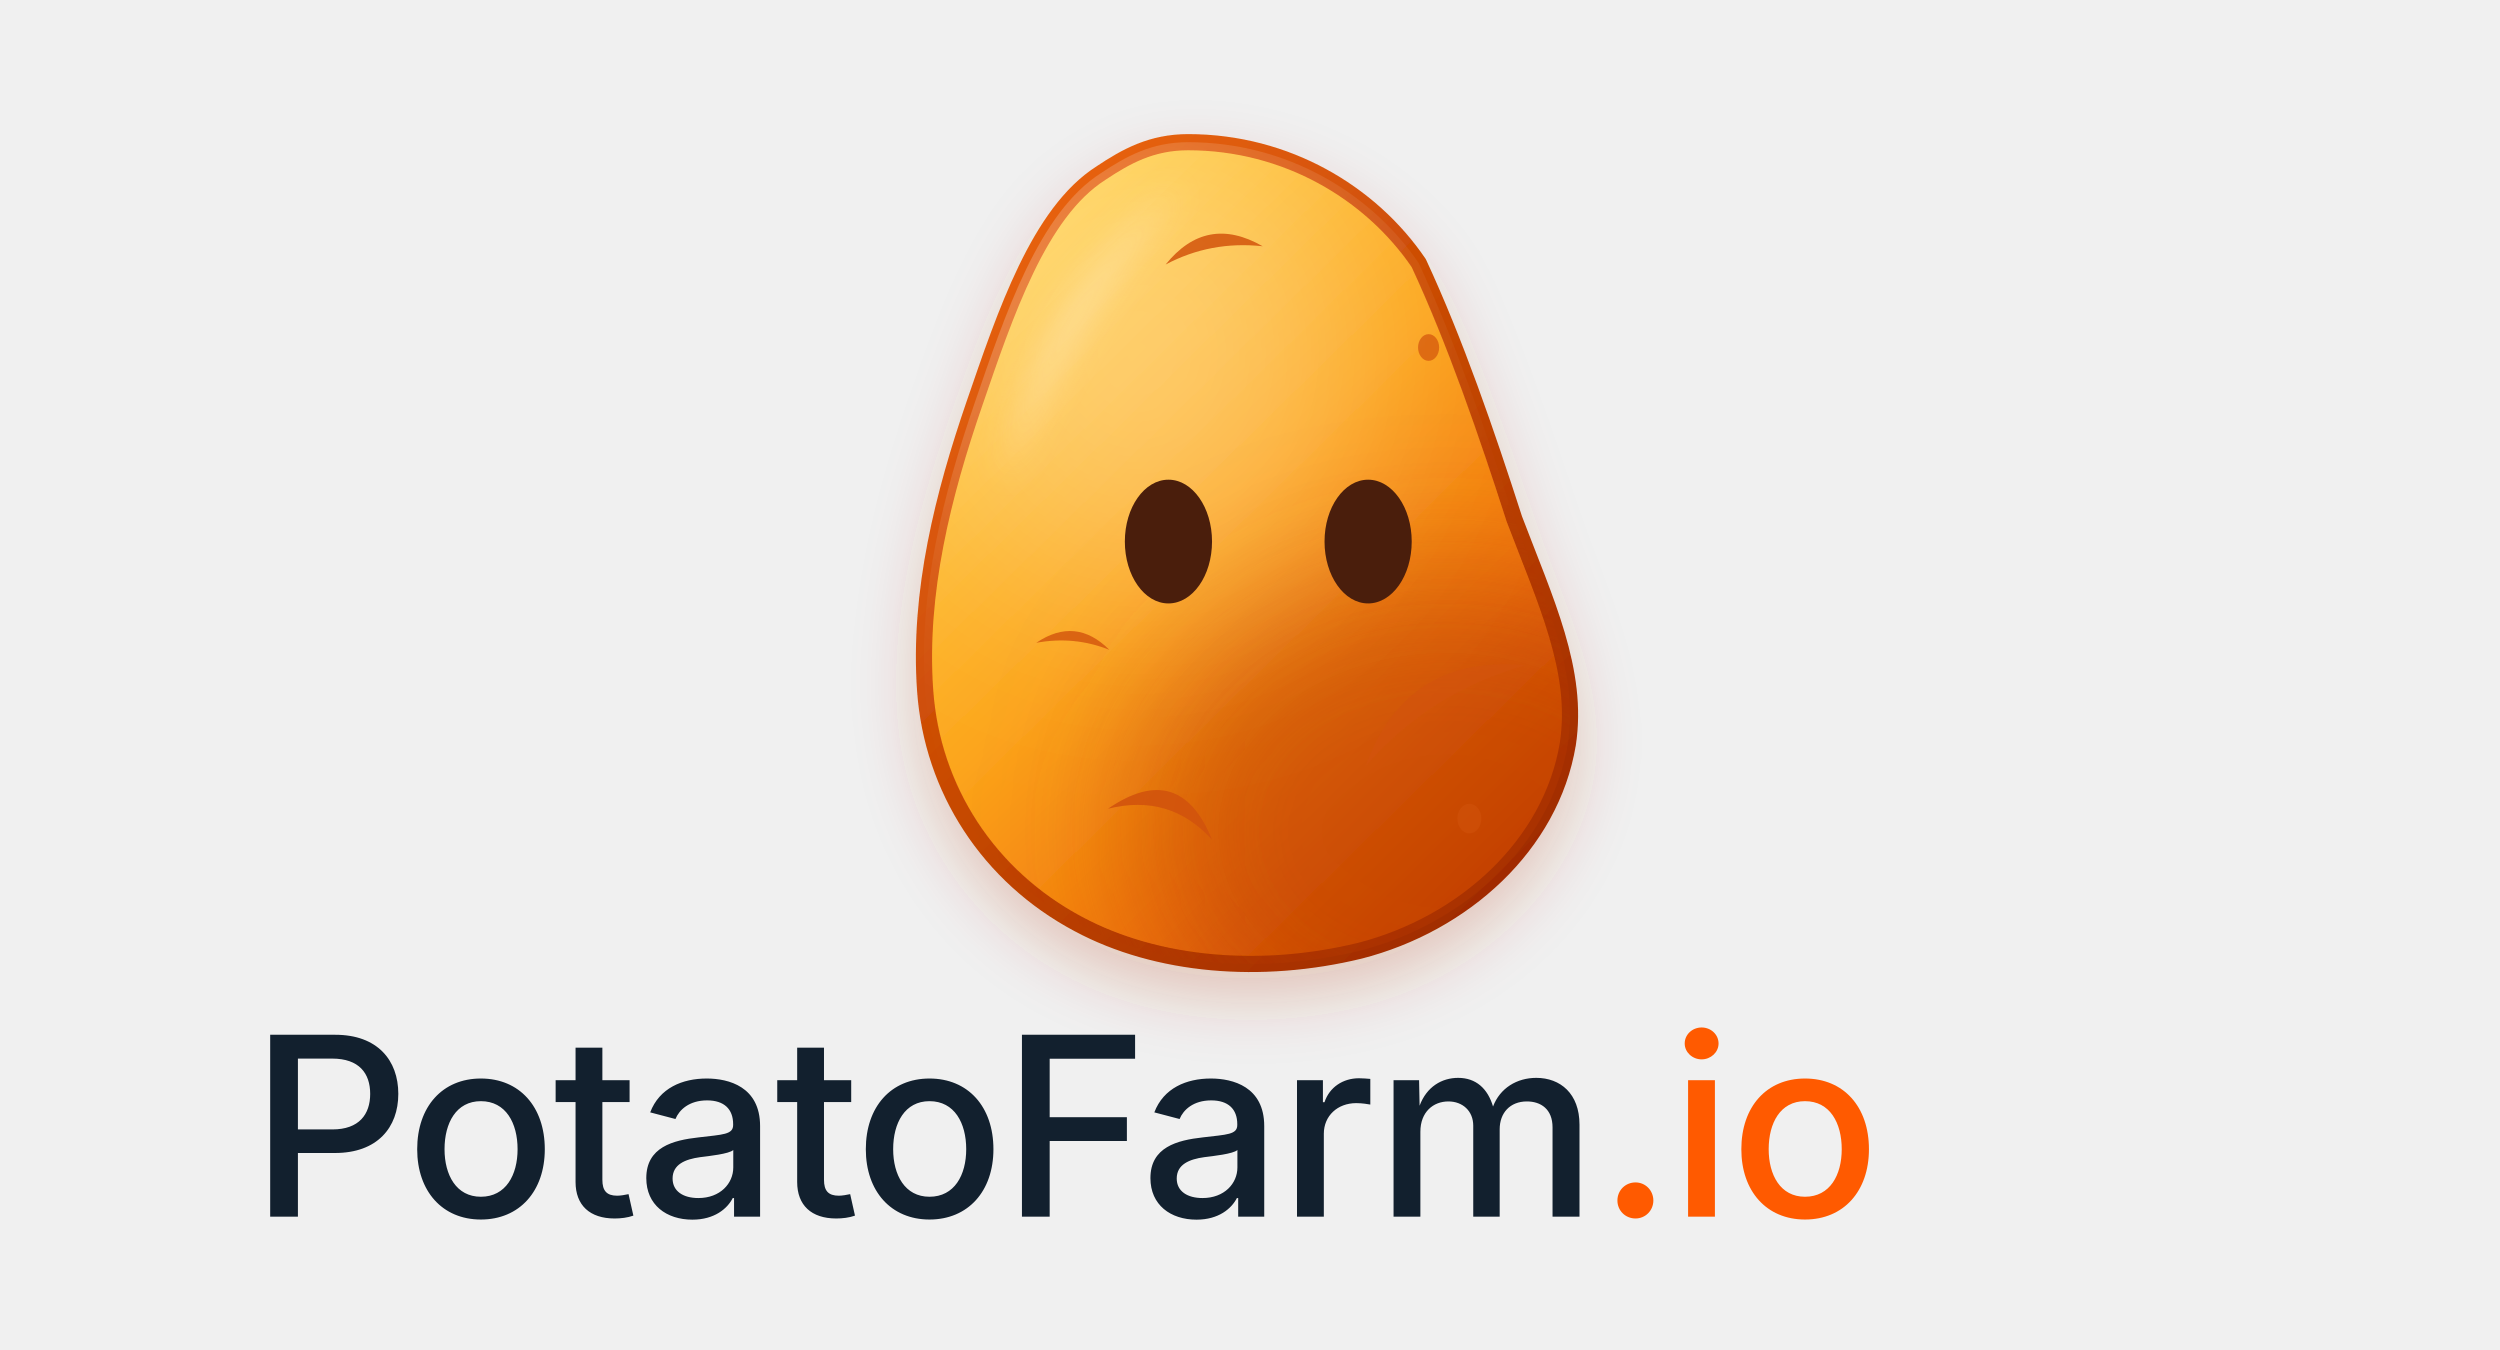
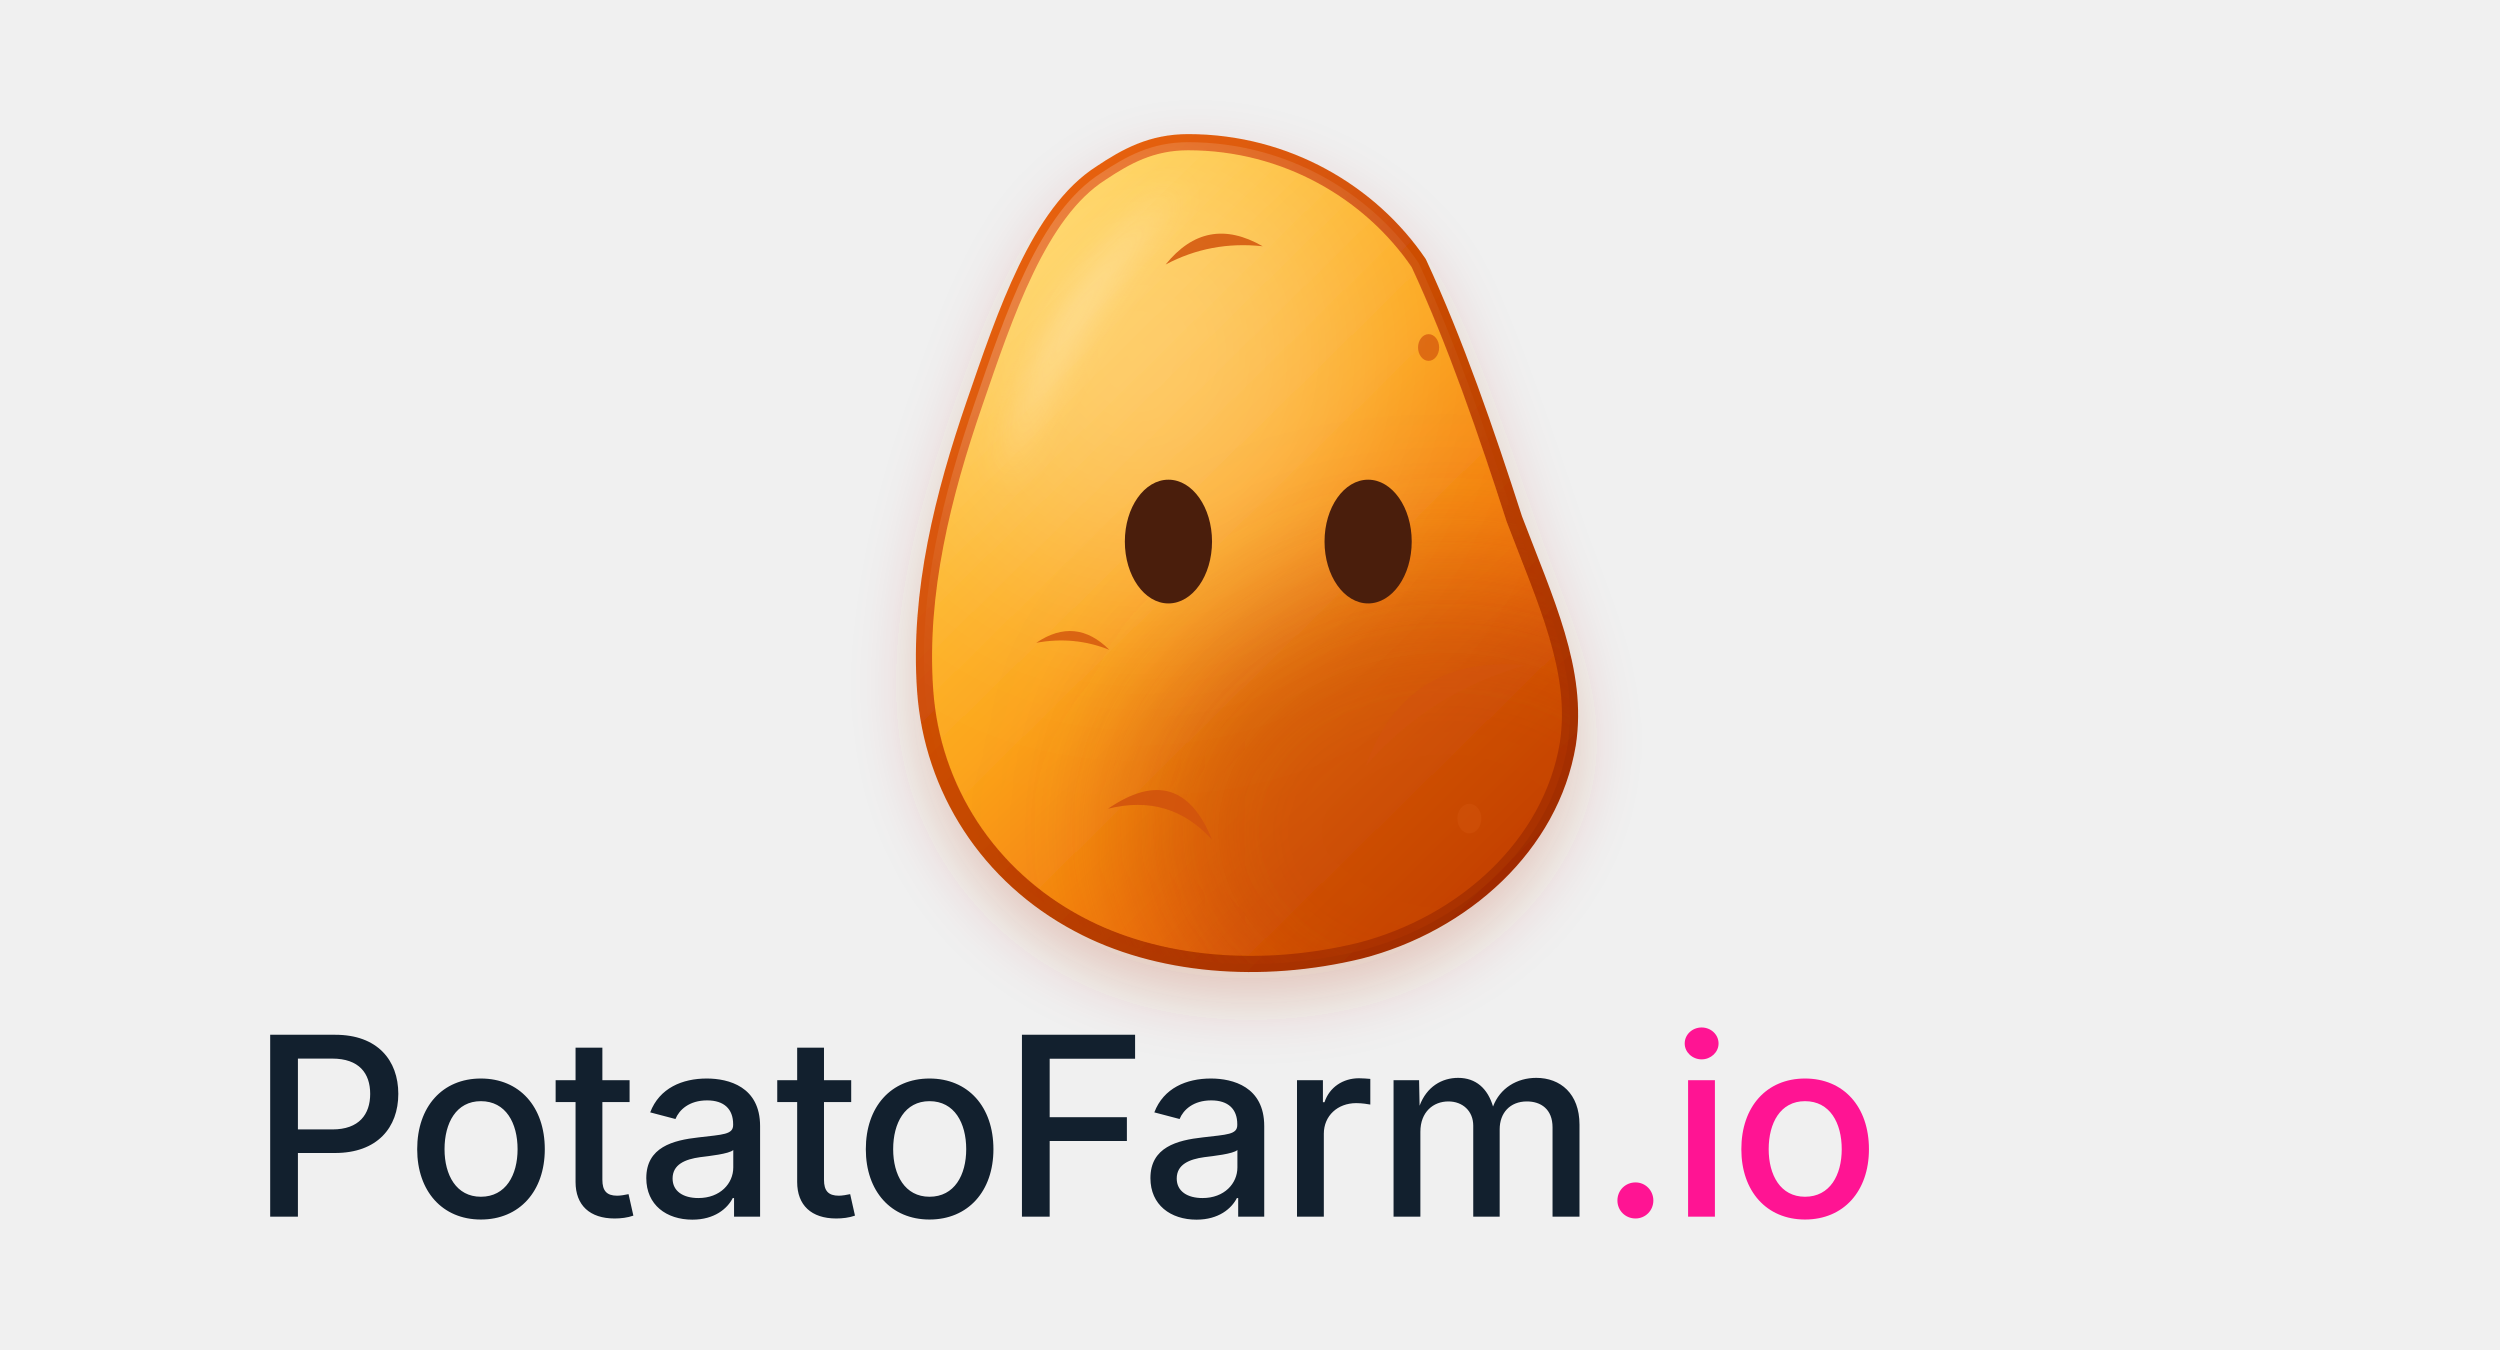
<svg xmlns="http://www.w3.org/2000/svg" viewBox="0 0 300 162" width="300" height="162">
  <g transform="translate(96.0,12) scale(1.6875)">
    <defs>
      <linearGradient id="shs1" x1="18%" y1="6%" x2="88%" y2="96%">
        <stop offset="0" stop-color="#FFD04A" />
        <stop offset="0.42" stop-color="#FCA51B" />
        <stop offset="0.72" stop-color="#F2760A" />
        <stop offset="1" stop-color="#D24500" />
      </linearGradient>
      <linearGradient id="rms1" x1="18%" y1="6%" x2="88%" y2="96%">
        <stop offset="0" stop-color="#E8620A" />
        <stop offset="1" stop-color="#9E2A00" />
      </linearGradient>
      <filter id="bls1" x="-60%" y="-60%" width="220%" height="220%">
        <feGaussianBlur stdDeviation="7" />
      </filter>
      <filter id="sds1" x="-60%" y="-60%" width="220%" height="220%">
        <feGaussianBlur stdDeviation="5" />
      </filter>
      <filter id="sps1" x="-60%" y="-60%" width="220%" height="220%">
        <feGaussianBlur stdDeviation="1.1" />
      </filter>
      <filter id="dps1" x="-35%" y="-35%" width="180%" height="180%">
        <feDropShadow dx="0" dy="2" stdDeviation="2.2" flood-color="#B83400" flood-opacity="0.22" />
      </filter>
      <clipPath id="cps1">
        <path d="M27.6,3.0 C34.6,3.0 40.6,6.6 44.0,11.6 C46.6,17.2 48.8,23.6 50.8,29.8 C53.0,35.6 55.4,40.6 54.6,45.8 C53.4,53.0 47.2,58.6 39.8,60.5 C32.8,62.2 25.4,61.6 19.8,58.6 C13.4,55.2 9.4,49.0 8.9,42.0 C8.4,35.0 10.2,28.0 12.4,21.6 C14.6,15.2 17.0,8.0 21.4,5.2 C23.2,4.0 25.0,3.0 27.6,3.0 Z" />
      </clipPath>
    </defs>
    <path d="M27.6,3.0 C34.6,3.0 40.6,6.6 44.0,11.6 C46.6,17.2 48.8,23.6 50.8,29.8 C53.0,35.6 55.4,40.6 54.6,45.8 C53.4,53.0 47.2,58.6 39.8,60.5 C32.8,62.2 25.4,61.6 19.8,58.6 C13.4,55.2 9.4,49.0 8.9,42.0 C8.4,35.0 10.2,28.0 12.4,21.6 C14.6,15.2 17.0,8.0 21.4,5.2 C23.2,4.0 25.0,3.0 27.6,3.0 Z" fill="url(#shs1)" stroke="url(#rms1)" stroke-width="1.15" stroke-linejoin="round" filter="url(#dps1)" />
    <g clip-path="url(#cps1)">
      <ellipse cx="46" cy="52" rx="22" ry="18" fill="#B23600" opacity="0.5" filter="url(#sds1)" />
      <ellipse cx="24" cy="18" rx="16" ry="17" fill="#FFFFFF" opacity="0.28" filter="url(#bls1)" />
      <path d="M14.6,27.0 Q16.7,14.1 27.0,6.2 Q19.4,15.8 14.6,27.0 Z" fill="#FFF0CE" opacity="0.45" filter="url(#sps1)" />
    </g>
    <ellipse cx="26.2" cy="31.4" rx="3.1" ry="4.4" fill="#4A1E0C" />
    <ellipse cx="40.4" cy="31.4" rx="3.1" ry="4.4" fill="#4A1E0C" />
    <path d="M21.9,50.4 Q27.0,46.9 29.3,52.6 Q26.3,49.3 21.9,50.4 Z" fill="#D2530C" opacity="0.9" />
    <path d="M40.2,47.4 Q43.1,39.4 51.6,40.2 Q44.8,42.1 40.2,47.4 Z" fill="#D2530C" opacity="0.72" />
    <path d="M26.0,11.7 Q28.9,8.1 32.9,10.4 Q29.2,10.0 26.0,11.7 Z" fill="#D2530C" opacity="0.85" />
    <path d="M16.8,38.6 Q19.6,36.7 22.0,39.1 Q19.5,38.1 16.8,38.6 Z" fill="#D2530C" opacity="0.8" />
    <ellipse cx="44.7" cy="17.6" rx="0.75" ry="0.95" fill="#D2530C" opacity="0.7" />
    <ellipse cx="47.6" cy="51.1" rx="0.85" ry="1.05" fill="#D2530C" opacity="0.5" />
  </g>
-   <text x="30" y="146" font-family="Inter,-apple-system,BlinkMacSystemFont,'Segoe UI',Roboto,sans-serif" font-size="30" font-weight="500" letter-spacing="-0.4" fill="#12202E">PotatoFarm<tspan fill="#FF5A00">.io</tspan>
+   <text x="30" y="146" font-family="Inter,-apple-system,BlinkMacSystemFont,'Segoe UI',Roboto,sans-serif" font-size="30" font-weight="500" letter-spacing="-0.4" fill="#12202E">PotatoFarm<tspan fill="#FF1493">.io</tspan>
  </text>
</svg>
